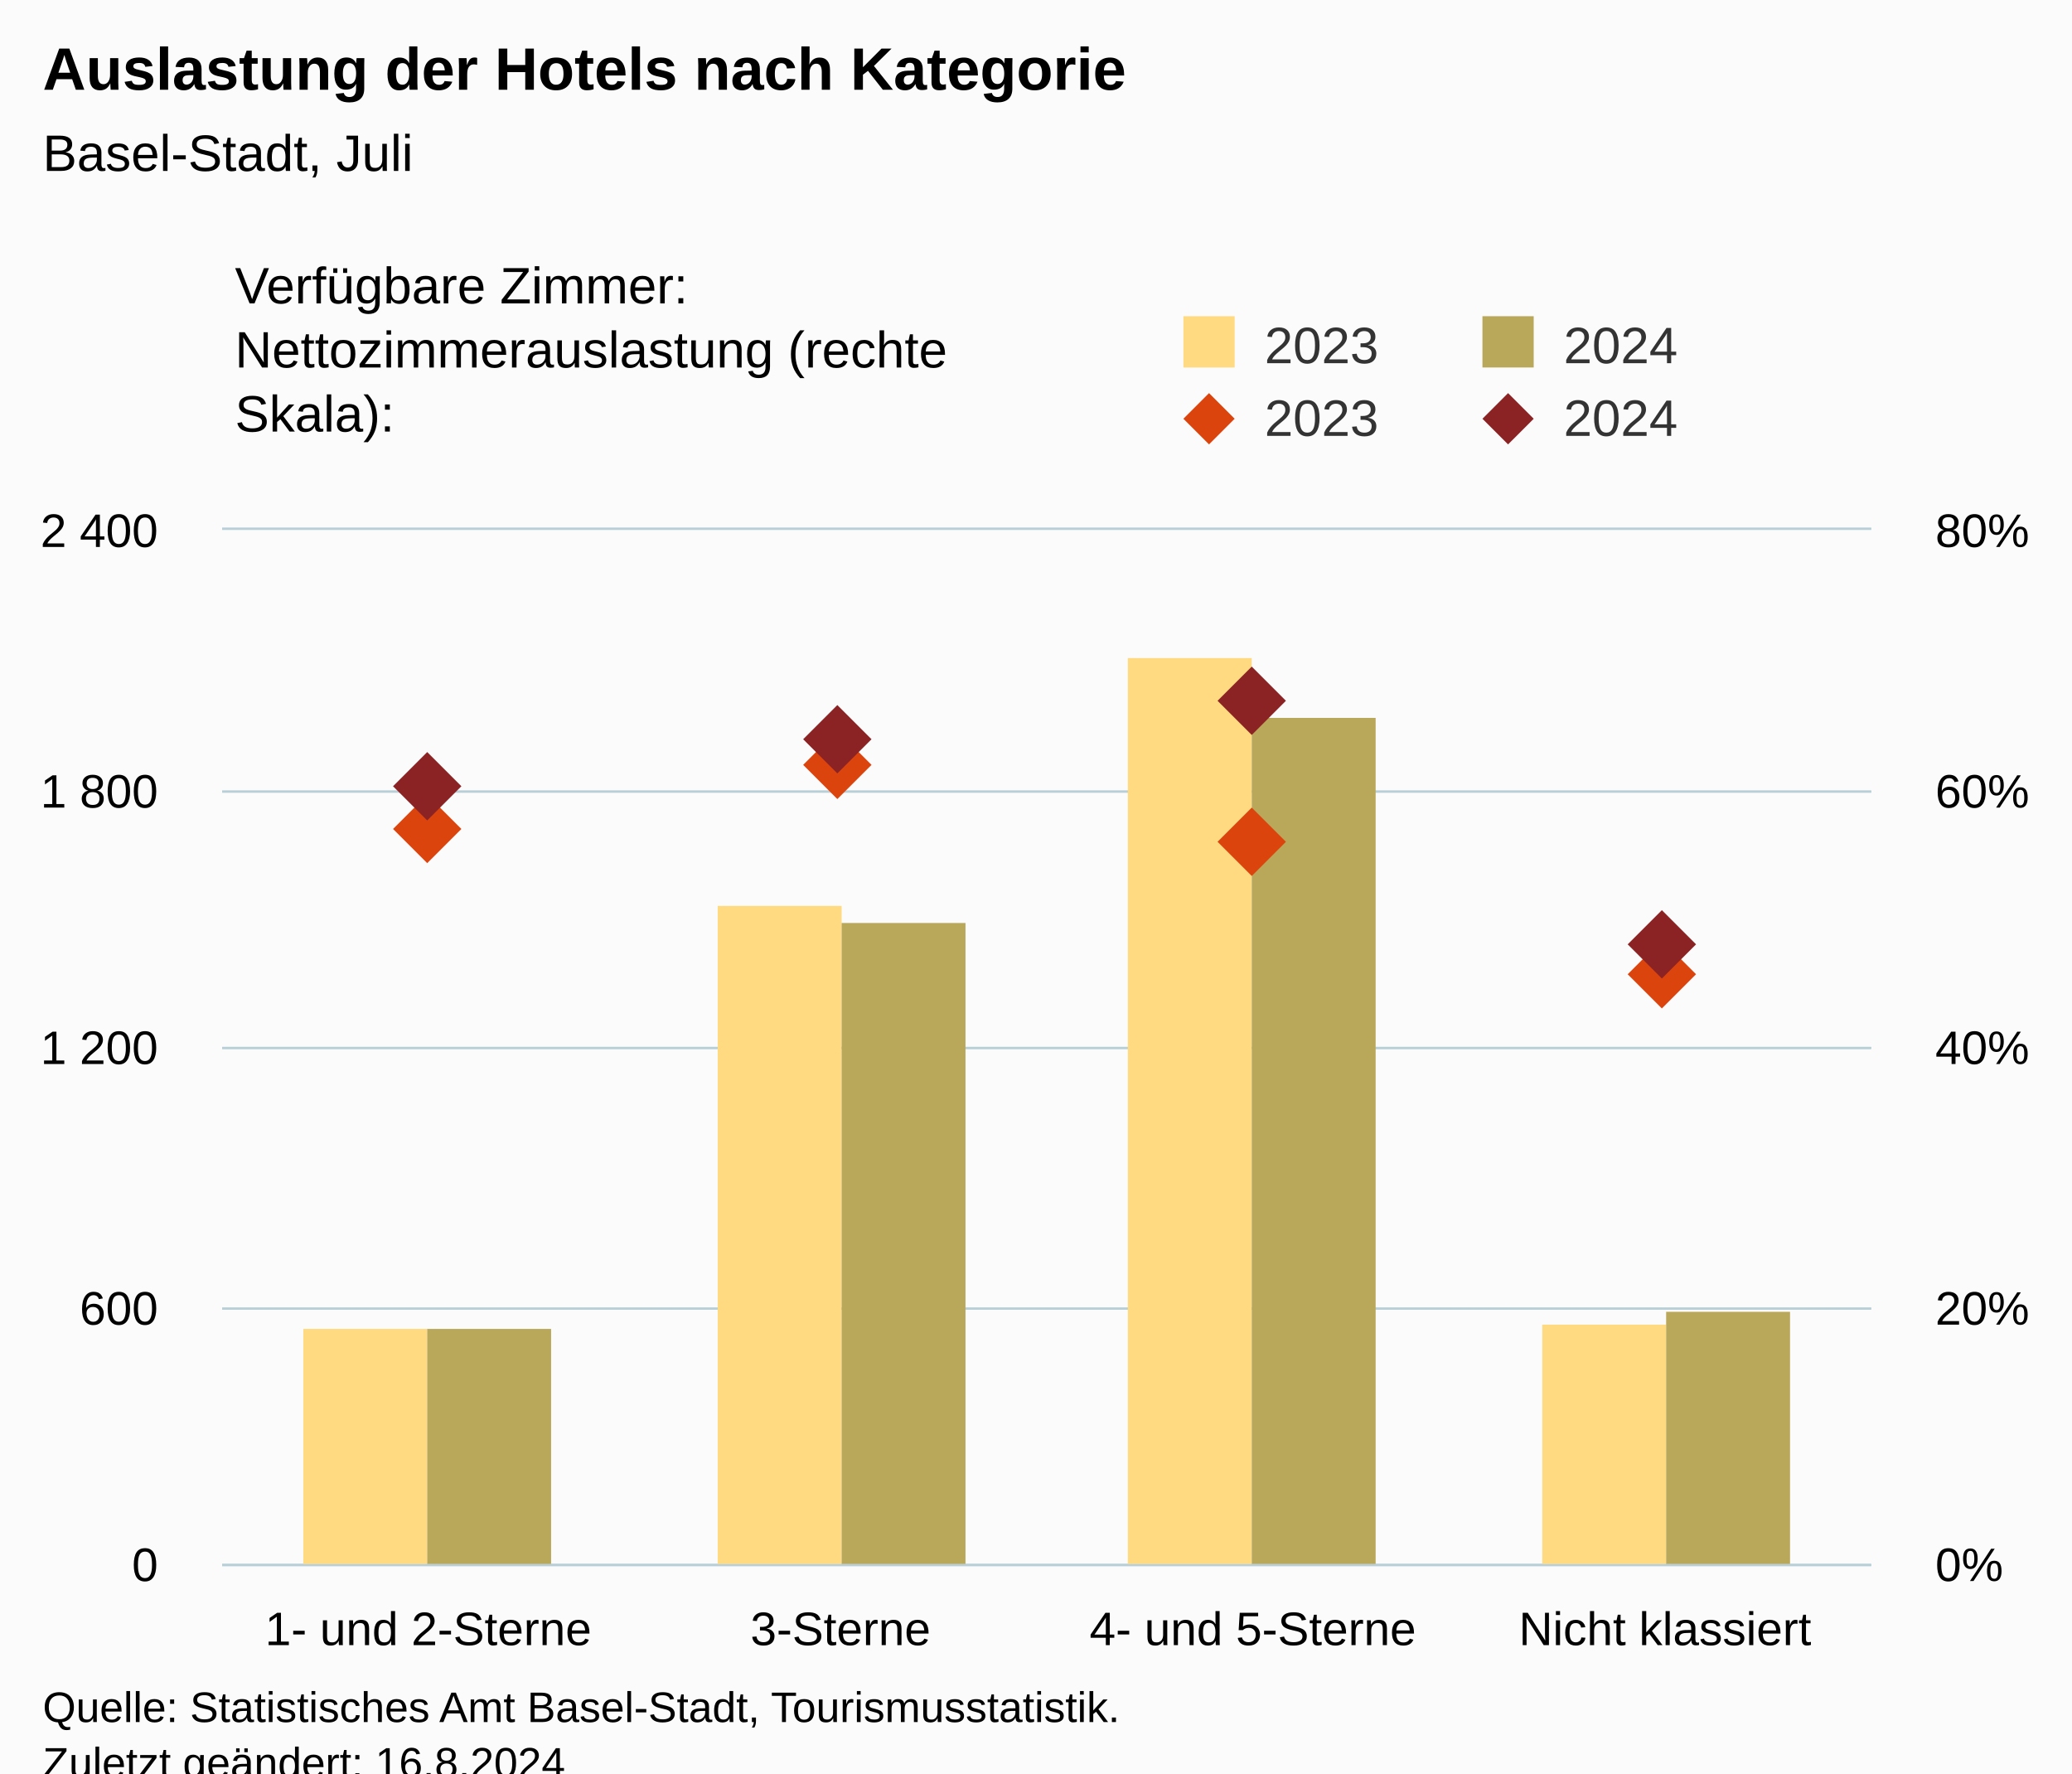
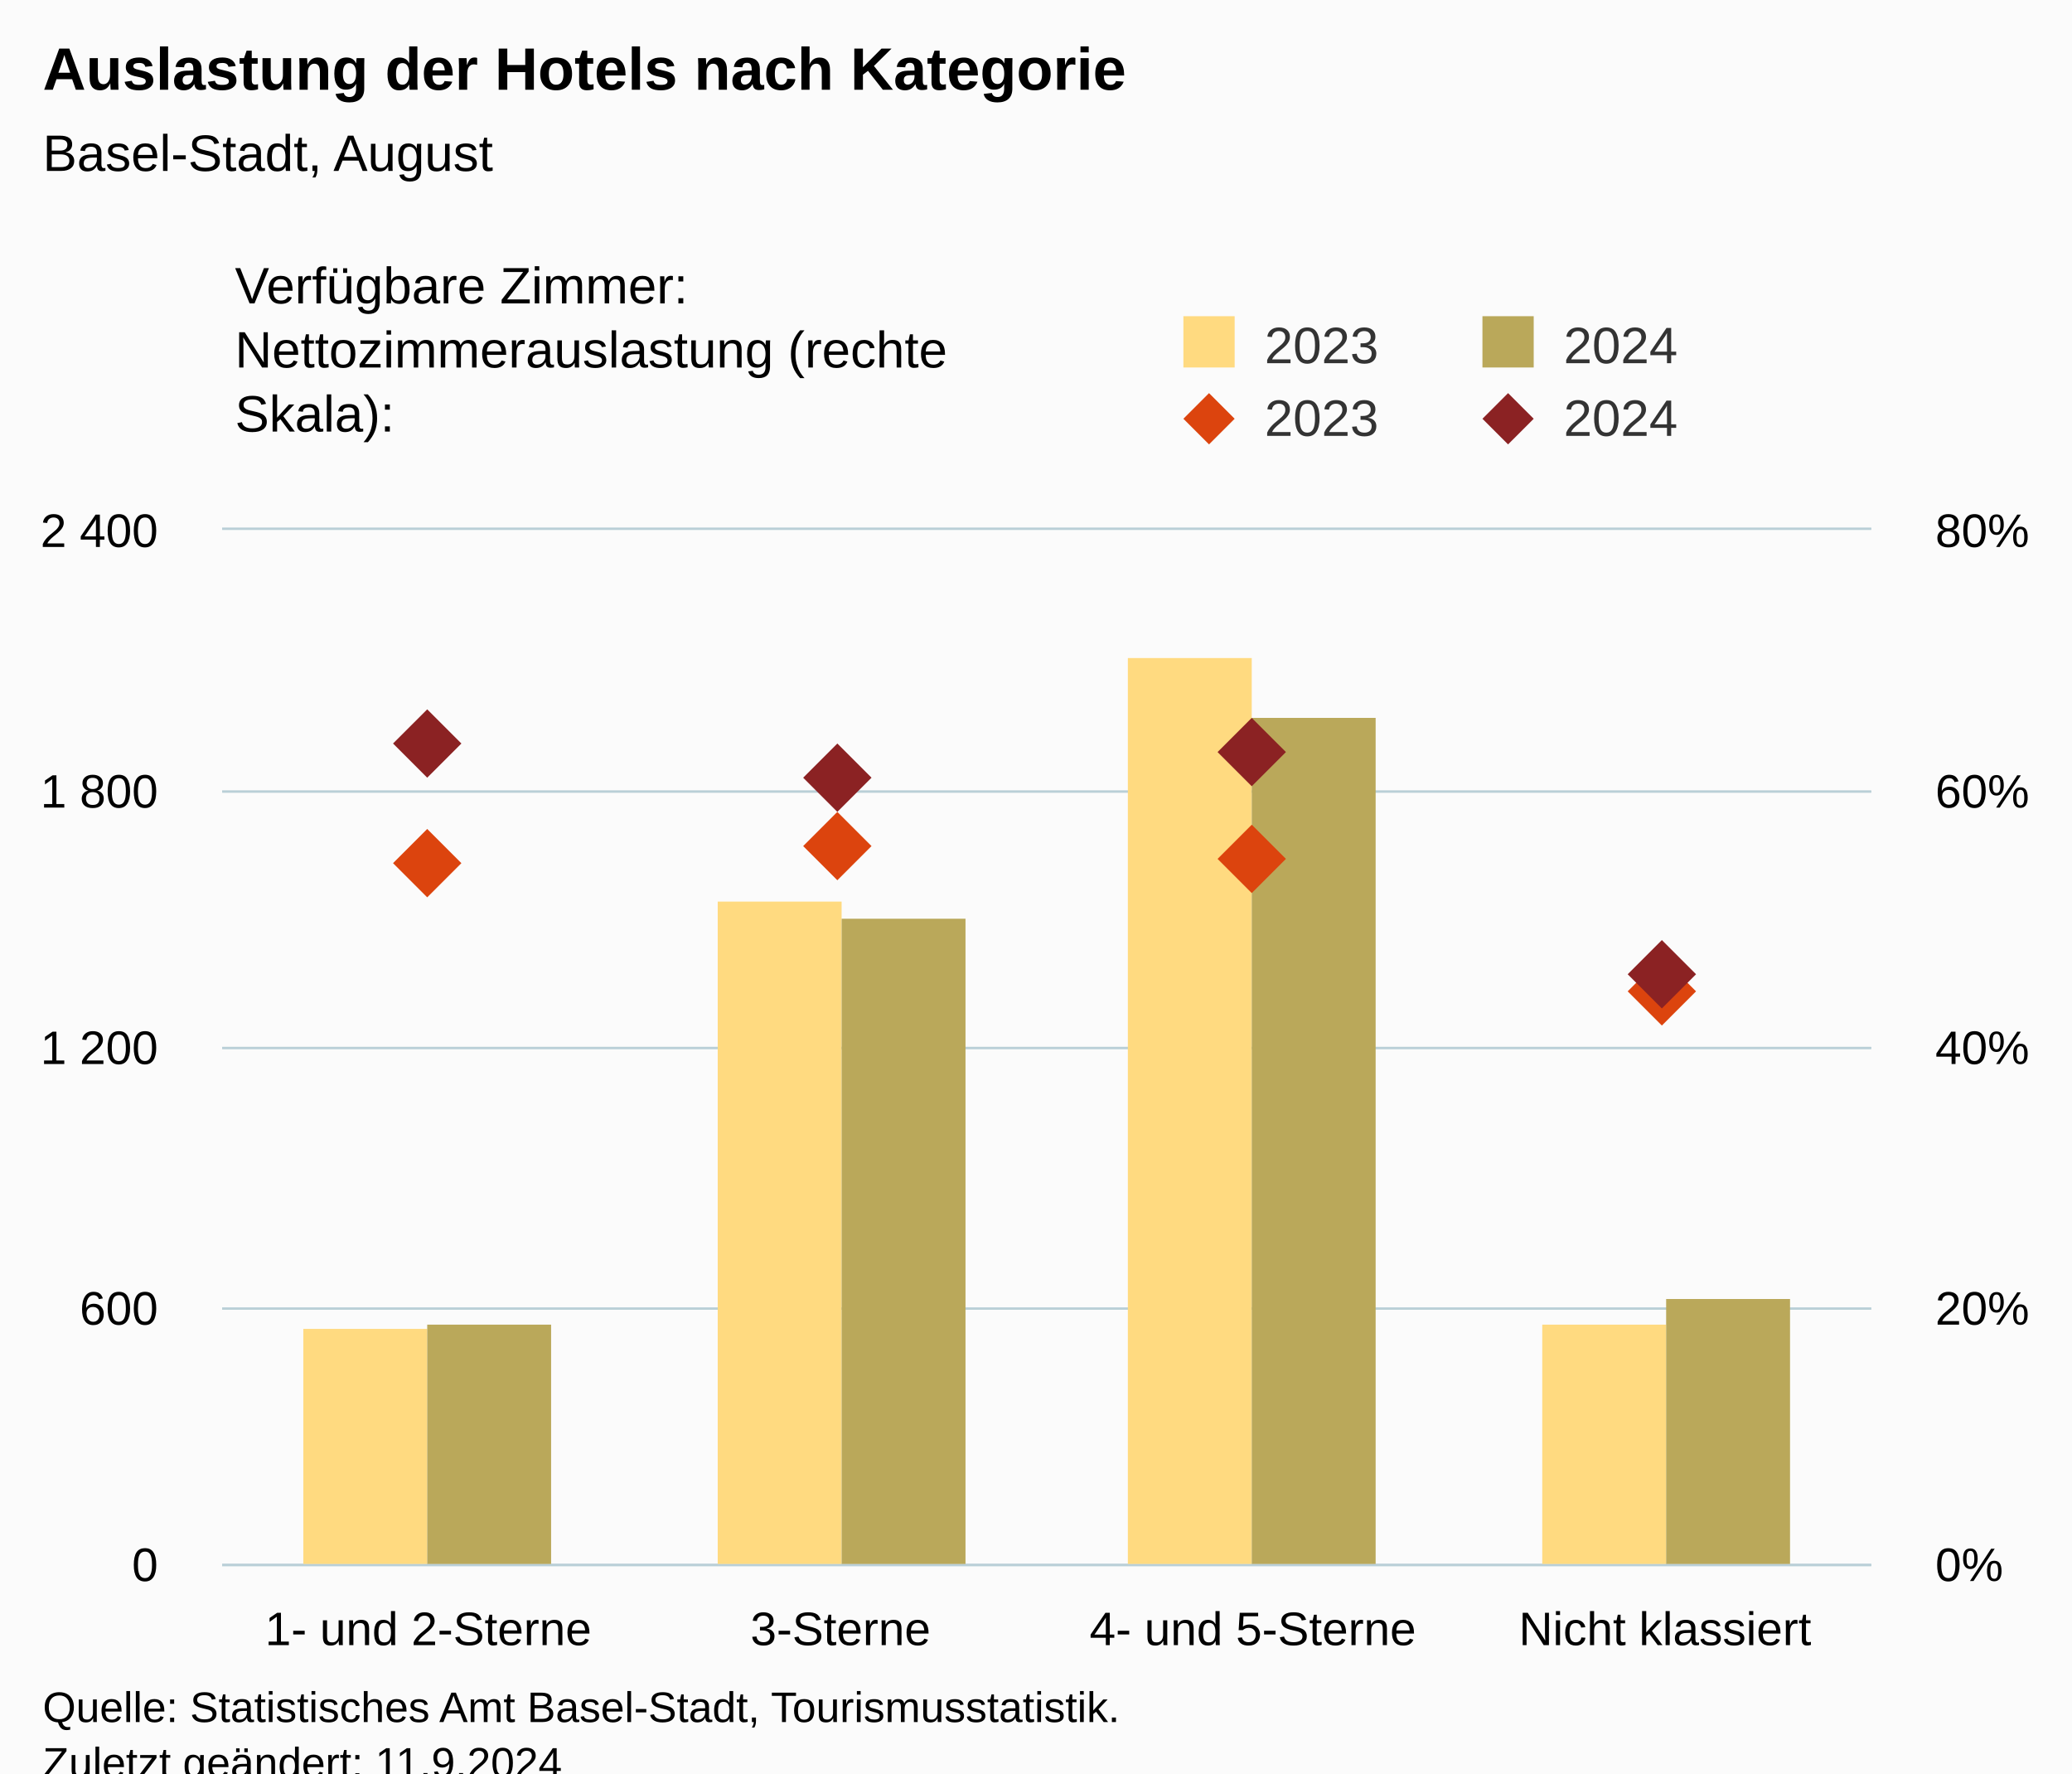
<svg xmlns="http://www.w3.org/2000/svg" version="1.1" class="highcharts-root" style="font-family:Arial;font-size:12px;" viewBox="0 0 485 415">
  <defs>
-     <clipPath id="highcharts-47av9fe-25-">
+     <clipPath id="highcharts-49tyu6a-25-">
      <rect x="0" y="0" width="386" height="242" fill="none" />
    </clipPath>
-     <clipPath id="highcharts-47av9fe-30-">
+     <clipPath id="highcharts-49tyu6a-30-">
      <rect x="0" y="0" width="386" height="242" fill="none" />
    </clipPath>
-     <clipPath id="highcharts-47av9fe-39-">
+     <clipPath id="highcharts-49tyu6a-39-">
      <rect x="0" y="0" width="386" height="242" fill="none" />
    </clipPath>
-     <clipPath id="highcharts-47av9fe-44-">
+     <clipPath id="highcharts-49tyu6a-44-">
      <rect x="52" y="124" width="386" height="242" fill="none" />
    </clipPath>
  </defs>
  <rect fill="#fbfbfb" class="highcharts-background" x="0" y="0" width="485" height="428" rx="0" ry="0" />
  <rect fill="none" class="highcharts-plot-background" x="52" y="124" width="386" height="242" />
  <g class="highcharts-pane-group" data-z-index="0" />
  <g class="highcharts-grid highcharts-xaxis-grid" data-z-index="1">
    <path fill="none" data-z-index="1" class="highcharts-grid-line" d="M 148.5 124 L 148.5 366" opacity="1" />
    <path fill="none" data-z-index="1" class="highcharts-grid-line" d="M 244.5 124 L 244.5 366" opacity="1" />
    <path fill="none" data-z-index="1" class="highcharts-grid-line" d="M 341.5 124 L 341.5 366" opacity="1" />
    <path fill="none" data-z-index="1" class="highcharts-grid-line" d="M 437.5 124 L 437.5 366" opacity="1" />
    <path fill="none" data-z-index="1" class="highcharts-grid-line" d="M 51.5 124 L 51.5 366" opacity="1" />
  </g>
  <g class="highcharts-grid highcharts-yaxis-grid" data-z-index="1">
    <path fill="none" stroke="#B9CFD7" stroke-width="0.5" data-z-index="1" class="highcharts-grid-line" d="M 52 366.25 L 438 366.25" opacity="1" />
    <path fill="none" stroke="#B9CFD7" stroke-width="0.5" data-z-index="1" class="highcharts-grid-line" d="M 52 306.25 L 438 306.25" opacity="1" />
    <path fill="none" stroke="#B9CFD7" stroke-width="0.5" data-z-index="1" class="highcharts-grid-line" d="M 52 245.25 L 438 245.25" opacity="1" />
    <path fill="none" stroke="#B9CFD7" stroke-width="0.5" data-z-index="1" class="highcharts-grid-line" d="M 52 185.25 L 438 185.25" opacity="1" />
    <path fill="none" stroke="#B9CFD7" stroke-width="0.5" data-z-index="1" class="highcharts-grid-line" d="M 52 123.75 L 438 123.75" opacity="1" />
  </g>
  <g class="highcharts-grid highcharts-yaxis-grid" data-z-index="1">
    <path fill="none" stroke="#B9CFD7" stroke-width="0.5" data-z-index="1" class="highcharts-grid-line" d="M 52 366.25 L 438 366.25" opacity="1" />
    <path fill="none" stroke="#B9CFD7" stroke-width="0.5" data-z-index="1" class="highcharts-grid-line" d="M 52 306.25 L 438 306.25" opacity="1" />
    <path fill="none" stroke="#B9CFD7" stroke-width="0.5" data-z-index="1" class="highcharts-grid-line" d="M 52 245.25 L 438 245.25" opacity="1" />
    <path fill="none" stroke="#B9CFD7" stroke-width="0.5" data-z-index="1" class="highcharts-grid-line" d="M 52 185.25 L 438 185.25" opacity="1" />
    <path fill="none" stroke="#B9CFD7" stroke-width="0.5" data-z-index="1" class="highcharts-grid-line" d="M 52 123.75 L 438 123.75" opacity="1" />
  </g>
  <rect fill="none" class="highcharts-plot-border" data-z-index="1" x="52" y="124" width="386" height="242" />
  <g class="highcharts-axis highcharts-xaxis" data-z-index="2">
    <path fill="none" class="highcharts-axis-line" stroke="#B9CFD7" stroke-width="0.5" data-z-index="7" d="M 52 366.25 L 438 366.25" />
  </g>
  <g class="highcharts-axis highcharts-yaxis" data-z-index="2">
    <path fill="none" class="highcharts-axis-line" data-z-index="7" d="M 52 124 L 52 366" />
  </g>
  <g class="highcharts-axis highcharts-yaxis" data-z-index="2">
    <path fill="none" class="highcharts-axis-line" data-z-index="7" d="M 438 124 L 438 366" />
  </g>
  <g class="highcharts-series-group" data-z-index="3">
-     <g class="highcharts-series highcharts-series-0 highcharts-column-series" data-z-index="0.1" opacity="1" transform="translate(52,124) scale(1 1)" clip-path="url(#highcharts-47av9fe-30-)">
+     <g class="highcharts-series highcharts-series-0 highcharts-column-series" data-z-index="0.1" opacity="1" transform="translate(52,124) scale(1 1)" clip-path="url(#highcharts-49tyu6a-30-)">
      <rect x="19" y="187" width="29" height="56" fill="rgb(255, 218, 128)" opacity="1" class="highcharts-point" />
-       <rect x="116" y="88" width="29" height="155" fill="rgb(255, 218, 128)" opacity="1" class="highcharts-point" />
+       <rect x="116" y="87" width="29" height="156" fill="rgb(255, 218, 128)" opacity="1" class="highcharts-point" />
      <rect x="212" y="30" width="29" height="213" fill="rgb(255, 218, 128)" opacity="1" class="highcharts-point" />
      <rect x="309" y="186" width="29" height="57" fill="rgb(255, 218, 128)" opacity="1" class="highcharts-point" />
    </g>
    <g class="highcharts-markers highcharts-series-0 highcharts-column-series" data-z-index="0.1" opacity="1" transform="translate(52,124) scale(1 1)" clip-path="none" />
-     <g class="highcharts-series highcharts-series-1 highcharts-column-series" data-z-index="0.1" opacity="1" transform="translate(52,124) scale(1 1)" clip-path="url(#highcharts-47av9fe-30-)">
-       <rect x="48" y="187" width="29" height="56" fill="rgb(186, 168, 90)" opacity="1" class="highcharts-point" />
-       <rect x="145" y="92" width="29" height="151" fill="rgb(186, 168, 90)" opacity="1" class="highcharts-point" />
+     <g class="highcharts-series highcharts-series-1 highcharts-column-series" data-z-index="0.1" opacity="1" transform="translate(52,124) scale(1 1)" clip-path="url(#highcharts-49tyu6a-30-)">
+       <rect x="48" y="186" width="29" height="57" fill="rgb(186, 168, 90)" opacity="1" class="highcharts-point" />
+       <rect x="145" y="91" width="29" height="152" fill="rgb(186, 168, 90)" opacity="1" class="highcharts-point" />
      <rect x="241" y="44" width="29" height="199" fill="rgb(186, 168, 90)" opacity="1" class="highcharts-point" />
-       <rect x="338" y="183" width="29" height="60" fill="rgb(186, 168, 90)" opacity="1" class="highcharts-point" />
+       <rect x="338" y="180" width="29" height="63" fill="rgb(186, 168, 90)" opacity="1" class="highcharts-point" />
    </g>
    <g class="highcharts-markers highcharts-series-1 highcharts-column-series" data-z-index="0.1" opacity="1" transform="translate(52,124) scale(1 1)" clip-path="none" />
-     <g class="highcharts-series highcharts-series-2 highcharts-scatter-series" data-z-index="0.1" opacity="1" transform="translate(52,124) scale(1 1)" clip-path="url(#highcharts-47av9fe-39-)" />
+     <g class="highcharts-series highcharts-series-2 highcharts-scatter-series" data-z-index="0.1" opacity="1" transform="translate(52,124) scale(1 1)" clip-path="url(#highcharts-49tyu6a-39-)" />
    <g class="highcharts-markers highcharts-series-2 highcharts-scatter-series" data-z-index="0.1" opacity="1" transform="translate(52,124) scale(1 1)" clip-path="none">
-       <path fill="rgb(220, 68, 14)" d="M 48 62 L 56 70 L 48 78 L 40 70 Z" opacity="1" class="highcharts-point" />
-       <path fill="rgb(220, 68, 14)" d="M 144 47 L 152 55 L 144 63 L 136 55 Z" opacity="1" class="highcharts-point" />
-       <path fill="rgb(220, 68, 14)" d="M 241 65 L 249 73 L 241 81 L 233 73 Z" opacity="1" class="highcharts-point" />
-       <path fill="rgb(220, 68, 14)" d="M 337 96 L 345 104 L 337 112 L 329 104 Z" opacity="1" class="highcharts-point" />
+       <path fill="rgb(220, 68, 14)" d="M 48 70 L 56 78 L 48 86 L 40 78 Z" opacity="1" class="highcharts-point" />
+       <path fill="rgb(220, 68, 14)" d="M 144 66 L 152 74 L 144 82 L 136 74 Z" opacity="1" class="highcharts-point" />
+       <path fill="rgb(220, 68, 14)" d="M 241 69 L 249 77 L 241 85 L 233 77 Z" opacity="1" class="highcharts-point" />
+       <path fill="rgb(220, 68, 14)" d="M 337 100 L 345 108 L 337 116 L 329 108 Z" opacity="1" class="highcharts-point" />
    </g>
-     <g class="highcharts-series highcharts-series-3 highcharts-scatter-series" data-z-index="0.1" opacity="1" transform="translate(52,124) scale(1 1)" clip-path="url(#highcharts-47av9fe-39-)" />
+     <g class="highcharts-series highcharts-series-3 highcharts-scatter-series" data-z-index="0.1" opacity="1" transform="translate(52,124) scale(1 1)" clip-path="url(#highcharts-49tyu6a-39-)" />
    <g class="highcharts-markers highcharts-series-3 highcharts-scatter-series" data-z-index="0.1" opacity="1" transform="translate(52,124) scale(1 1)" clip-path="none">
-       <path fill="rgb(139, 34, 35)" d="M 48 52 L 56 60 L 48 68 L 40 60 Z" opacity="1" class="highcharts-point" />
-       <path fill="rgb(139, 34, 35)" d="M 144 41 L 152 49 L 144 57 L 136 49 Z" opacity="1" class="highcharts-point" />
-       <path fill="rgb(139, 34, 35)" d="M 241 32 L 249 40 L 241 48 L 233 40 Z" opacity="1" class="highcharts-point" />
-       <path fill="rgb(139, 34, 35)" d="M 337 89 L 345 97 L 337 105 L 329 97 Z" opacity="1" class="highcharts-point" />
+       <path fill="rgb(139, 34, 35)" d="M 48 42 L 56 50 L 48 58 L 40 50 Z" opacity="1" class="highcharts-point" />
+       <path fill="rgb(139, 34, 35)" d="M 144 50 L 152 58 L 144 66 L 136 58 Z" opacity="1" class="highcharts-point" />
+       <path fill="rgb(139, 34, 35)" d="M 241 44 L 249 52 L 241 60 L 233 52 Z" opacity="1" class="highcharts-point" />
+       <path fill="rgb(139, 34, 35)" d="M 337 96 L 345 104 L 337 112 L 329 104 Z" opacity="1" class="highcharts-point" />
    </g>
  </g>
  <text x="10" text-anchor="start" class="highcharts-title" data-z-index="4" style="color:#000000;font-size:14px;font-weight:bold;fill:#000000;" y="21">
    <tspan>Auslastung der Hotels nach Kategorie</tspan>
  </text>
  <text x="10" text-anchor="start" class="highcharts-subtitle" data-z-index="4" style="color:#000000;font-size:12px;font-weight:normal;fill:#000000;" y="40">
-     <tspan>Basel-Stadt, Juli</tspan>
+     <tspan>Basel-Stadt, August</tspan>
  </text>
  <text x="10" text-anchor="start" class="highcharts-caption" data-z-index="4" style="color:#666666;fill:#666666;" y="400" />
  <g class="highcharts-legend" data-z-index="7" transform="translate(267,16)">
    <rect fill="none" class="highcharts-legend-box" rx="0" ry="0" x="0" y="0" width="208" height="96" visibility="visible" />
    <g data-z-index="1" transform="translate(0,51)">
      <g>
        <g class="highcharts-legend-item highcharts-column-series highcharts-color-undefined highcharts-series-0" data-z-index="1" transform="translate(8,3)">
          <text x="21" style="color:#333333;cursor:pointer;font-size:12px;font-weight:normal;fill:#333333;" text-anchor="start" data-z-index="2" y="15">
            <tspan>2023</tspan>
          </text>
          <rect x="2" y="4" width="12" height="12" fill="rgb(255, 218, 128)" class="highcharts-point" data-z-index="3" />
        </g>
        <g class="highcharts-legend-item highcharts-column-series highcharts-color-undefined highcharts-series-1" data-z-index="1" transform="translate(78,3)">
          <text x="21" y="15" style="color:#333333;cursor:pointer;font-size:12px;font-weight:normal;fill:#333333;" text-anchor="start" data-z-index="2">
            <tspan>2024</tspan>
          </text>
          <rect x="2" y="4" width="12" height="12" fill="rgb(186, 168, 90)" class="highcharts-point" data-z-index="3" />
        </g>
        <g class="highcharts-legend-item highcharts-scatter-series highcharts-color-undefined highcharts-series-2" data-z-index="1" transform="translate(8,20)">
          <path fill="none" d="M 0 11 L 16 11" class="highcharts-graph" />
          <path fill="rgb(220, 68, 14)" d="M 8 5 L 14 11 L 8 17 L 2 11 Z" class="highcharts-point" opacity="1" />
          <text x="21" y="15" style="color:#333333;cursor:pointer;font-size:12px;font-weight:normal;fill:#333333;" text-anchor="start" data-z-index="2">
            <tspan>2023</tspan>
          </text>
        </g>
        <g class="highcharts-legend-item highcharts-scatter-series highcharts-color-undefined highcharts-series-3" data-z-index="1" transform="translate(78,20)">
          <path fill="none" d="M 0 11 L 16 11" class="highcharts-graph" />
          <path fill="rgb(139, 34, 35)" d="M 8 5 L 14 11 L 8 17 L 2 11 Z" class="highcharts-point" opacity="1" />
          <text x="21" y="15" style="color:#333333;cursor:pointer;font-size:12px;font-weight:normal;fill:#333333;" text-anchor="start" data-z-index="2">
            <tspan>2024</tspan>
          </text>
        </g>
      </g>
    </g>
    <g class="highcharts-label highcharts-legend-title" data-z-index="1" transform="translate(-215,40)">
      <text x="3" data-z-index="1" style="font-weight:normal;" y="15">
        <tspan>Verfügbare Zimmer:</tspan>
        <tspan x="3" dy="15">Nettozimmerauslastung (rechte</tspan>
        <tspan dy="15" x="3">Skala):</tspan>
      </text>
    </g>
  </g>
  <g class="highcharts-axis-labels highcharts-xaxis-labels" data-z-index="7">
    <text x="100.25" style="color:#000000;cursor:default;font-size:11px;fill:#000000;" text-anchor="middle" transform="translate(0,0)" y="385" opacity="1">
      <tspan>1- und 2-Sterne</tspan>
    </text>
    <text x="196.75" style="color:#000000;cursor:default;font-size:11px;fill:#000000;" text-anchor="middle" transform="translate(0,0)" y="385" opacity="1">3-Sterne</text>
    <text x="293.25" style="color:#000000;cursor:default;font-size:11px;fill:#000000;" text-anchor="middle" transform="translate(0,0)" y="385" opacity="1">
      <tspan>4- und 5-Sterne</tspan>
    </text>
    <text x="389.75" style="color:#000000;cursor:default;font-size:11px;fill:#000000;" text-anchor="middle" transform="translate(0,0)" y="385" opacity="1">
      <tspan>Nicht klassiert</tspan>
    </text>
  </g>
  <g class="highcharts-axis-labels highcharts-yaxis-labels" data-z-index="7">
    <text x="37" style="color:#000000;cursor:default;font-size:11px;fill:#000000;" text-anchor="end" transform="translate(0,0)" y="370" opacity="1">0</text>
    <text x="37" style="color:#000000;cursor:default;font-size:11px;fill:#000000;" text-anchor="end" transform="translate(0,0)" y="310" opacity="1">600</text>
    <text x="37" style="color:#000000;cursor:default;font-size:11px;fill:#000000;" text-anchor="end" transform="translate(0,0)" y="249" opacity="1">
      <tspan>1 200</tspan>
    </text>
    <text x="37" style="color:#000000;cursor:default;font-size:11px;fill:#000000;" text-anchor="end" transform="translate(0,0)" y="189" opacity="1">
      <tspan>1 800</tspan>
    </text>
    <text x="37" style="color:#000000;cursor:default;font-size:11px;fill:#000000;" text-anchor="end" transform="translate(0,0)" y="128" opacity="1">
      <tspan>2 400</tspan>
    </text>
  </g>
  <g class="highcharts-axis-labels highcharts-yaxis-labels" data-z-index="7">
    <text x="453" style="color:#000000;cursor:default;font-size:11px;fill:#000000;" text-anchor="start" transform="translate(0,0)" y="370" opacity="1">0%</text>
    <text x="453" style="color:#000000;cursor:default;font-size:11px;fill:#000000;" text-anchor="start" transform="translate(0,0)" y="310" opacity="1">20%</text>
    <text x="453" style="color:#000000;cursor:default;font-size:11px;fill:#000000;" text-anchor="start" transform="translate(0,0)" y="249" opacity="1">40%</text>
    <text x="453" style="color:#000000;cursor:default;font-size:11px;fill:#000000;" text-anchor="start" transform="translate(0,0)" y="189" opacity="1">60%</text>
    <text x="453" style="color:#000000;cursor:default;font-size:11px;fill:#000000;" text-anchor="start" transform="translate(0,0)" y="128" opacity="1">80%</text>
  </g>
  <text x="10" class="highcharts-credits" text-anchor="start" data-z-index="8" style="cursor:default;color:#000000;font-size:10px;fill:#000000;" y="403">
    <tspan>Quelle: Statistisches Amt Basel-Stadt, Tourismusstatistik.</tspan>
-     <tspan x="10" dy="13">Zuletzt geändert: 16.8.2024</tspan>
+     <tspan x="10" dy="13">Zuletzt geändert: 11.9.2024</tspan>
  </text>
-   <g class="highcharts-control-points" data-z-index="99" clip-path="url(#highcharts-47av9fe-44-)" />
+   <g class="highcharts-control-points" data-z-index="99" clip-path="url(#highcharts-49tyu6a-44-)" />
</svg>
